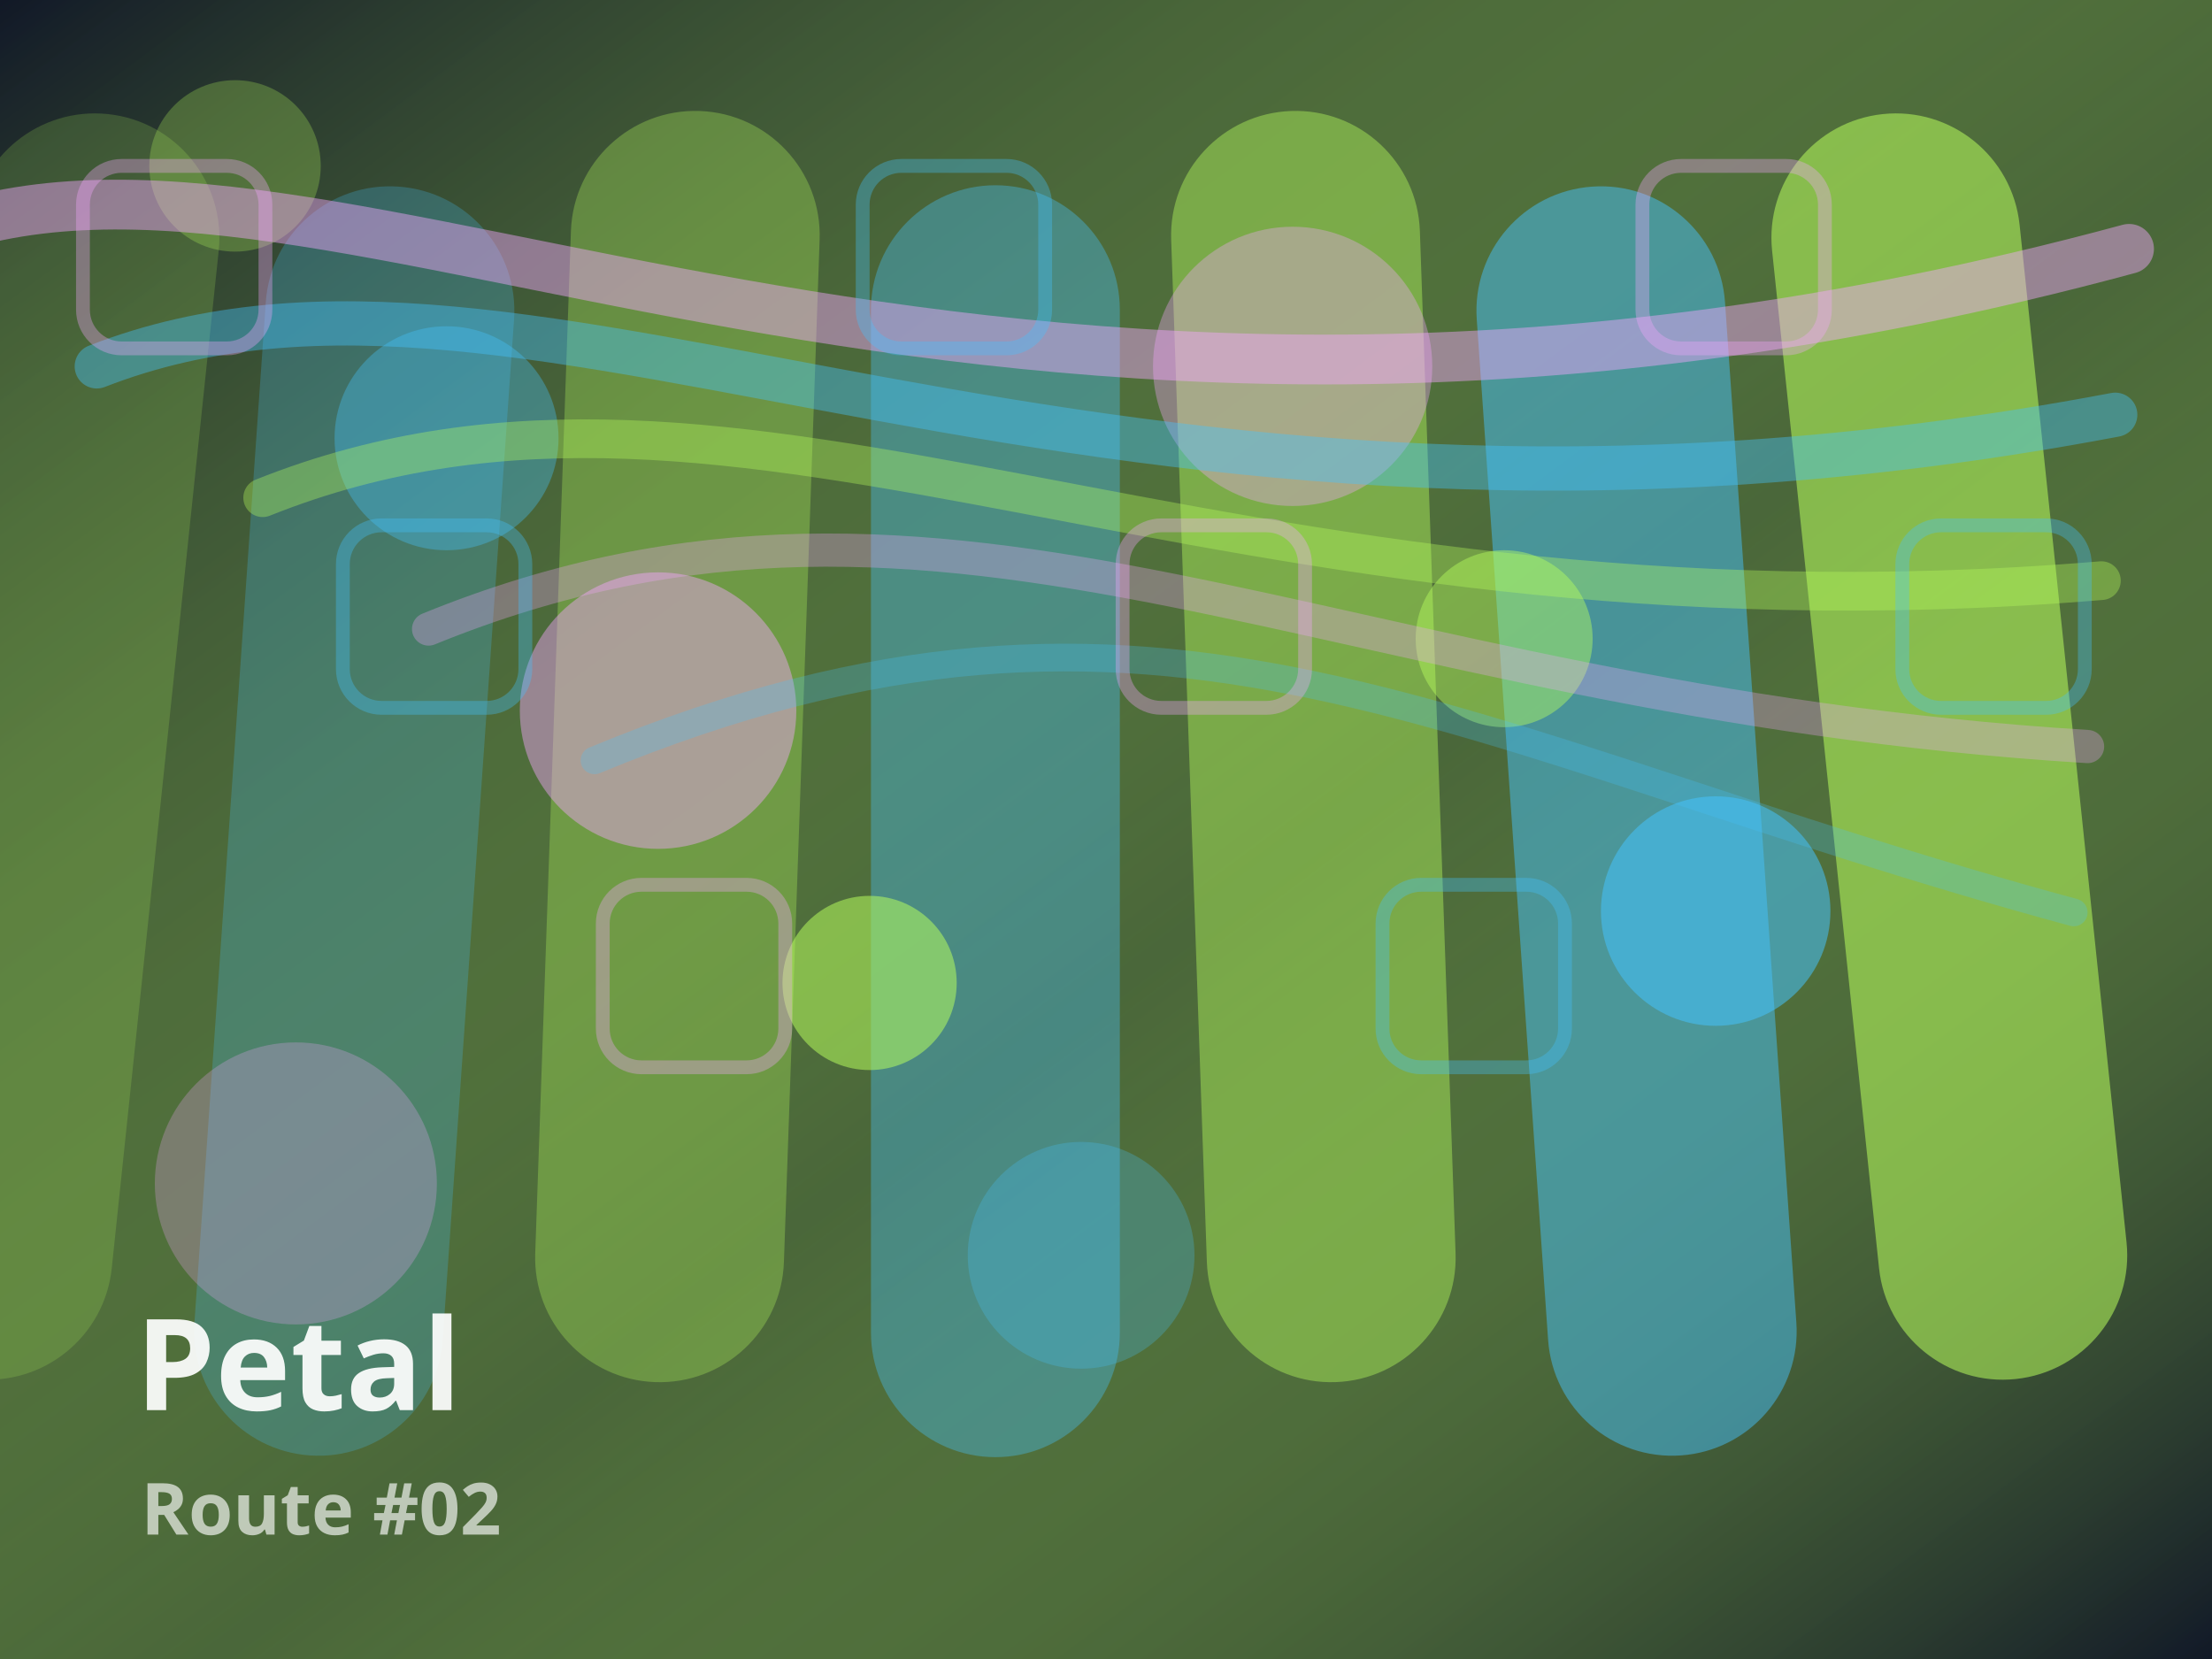
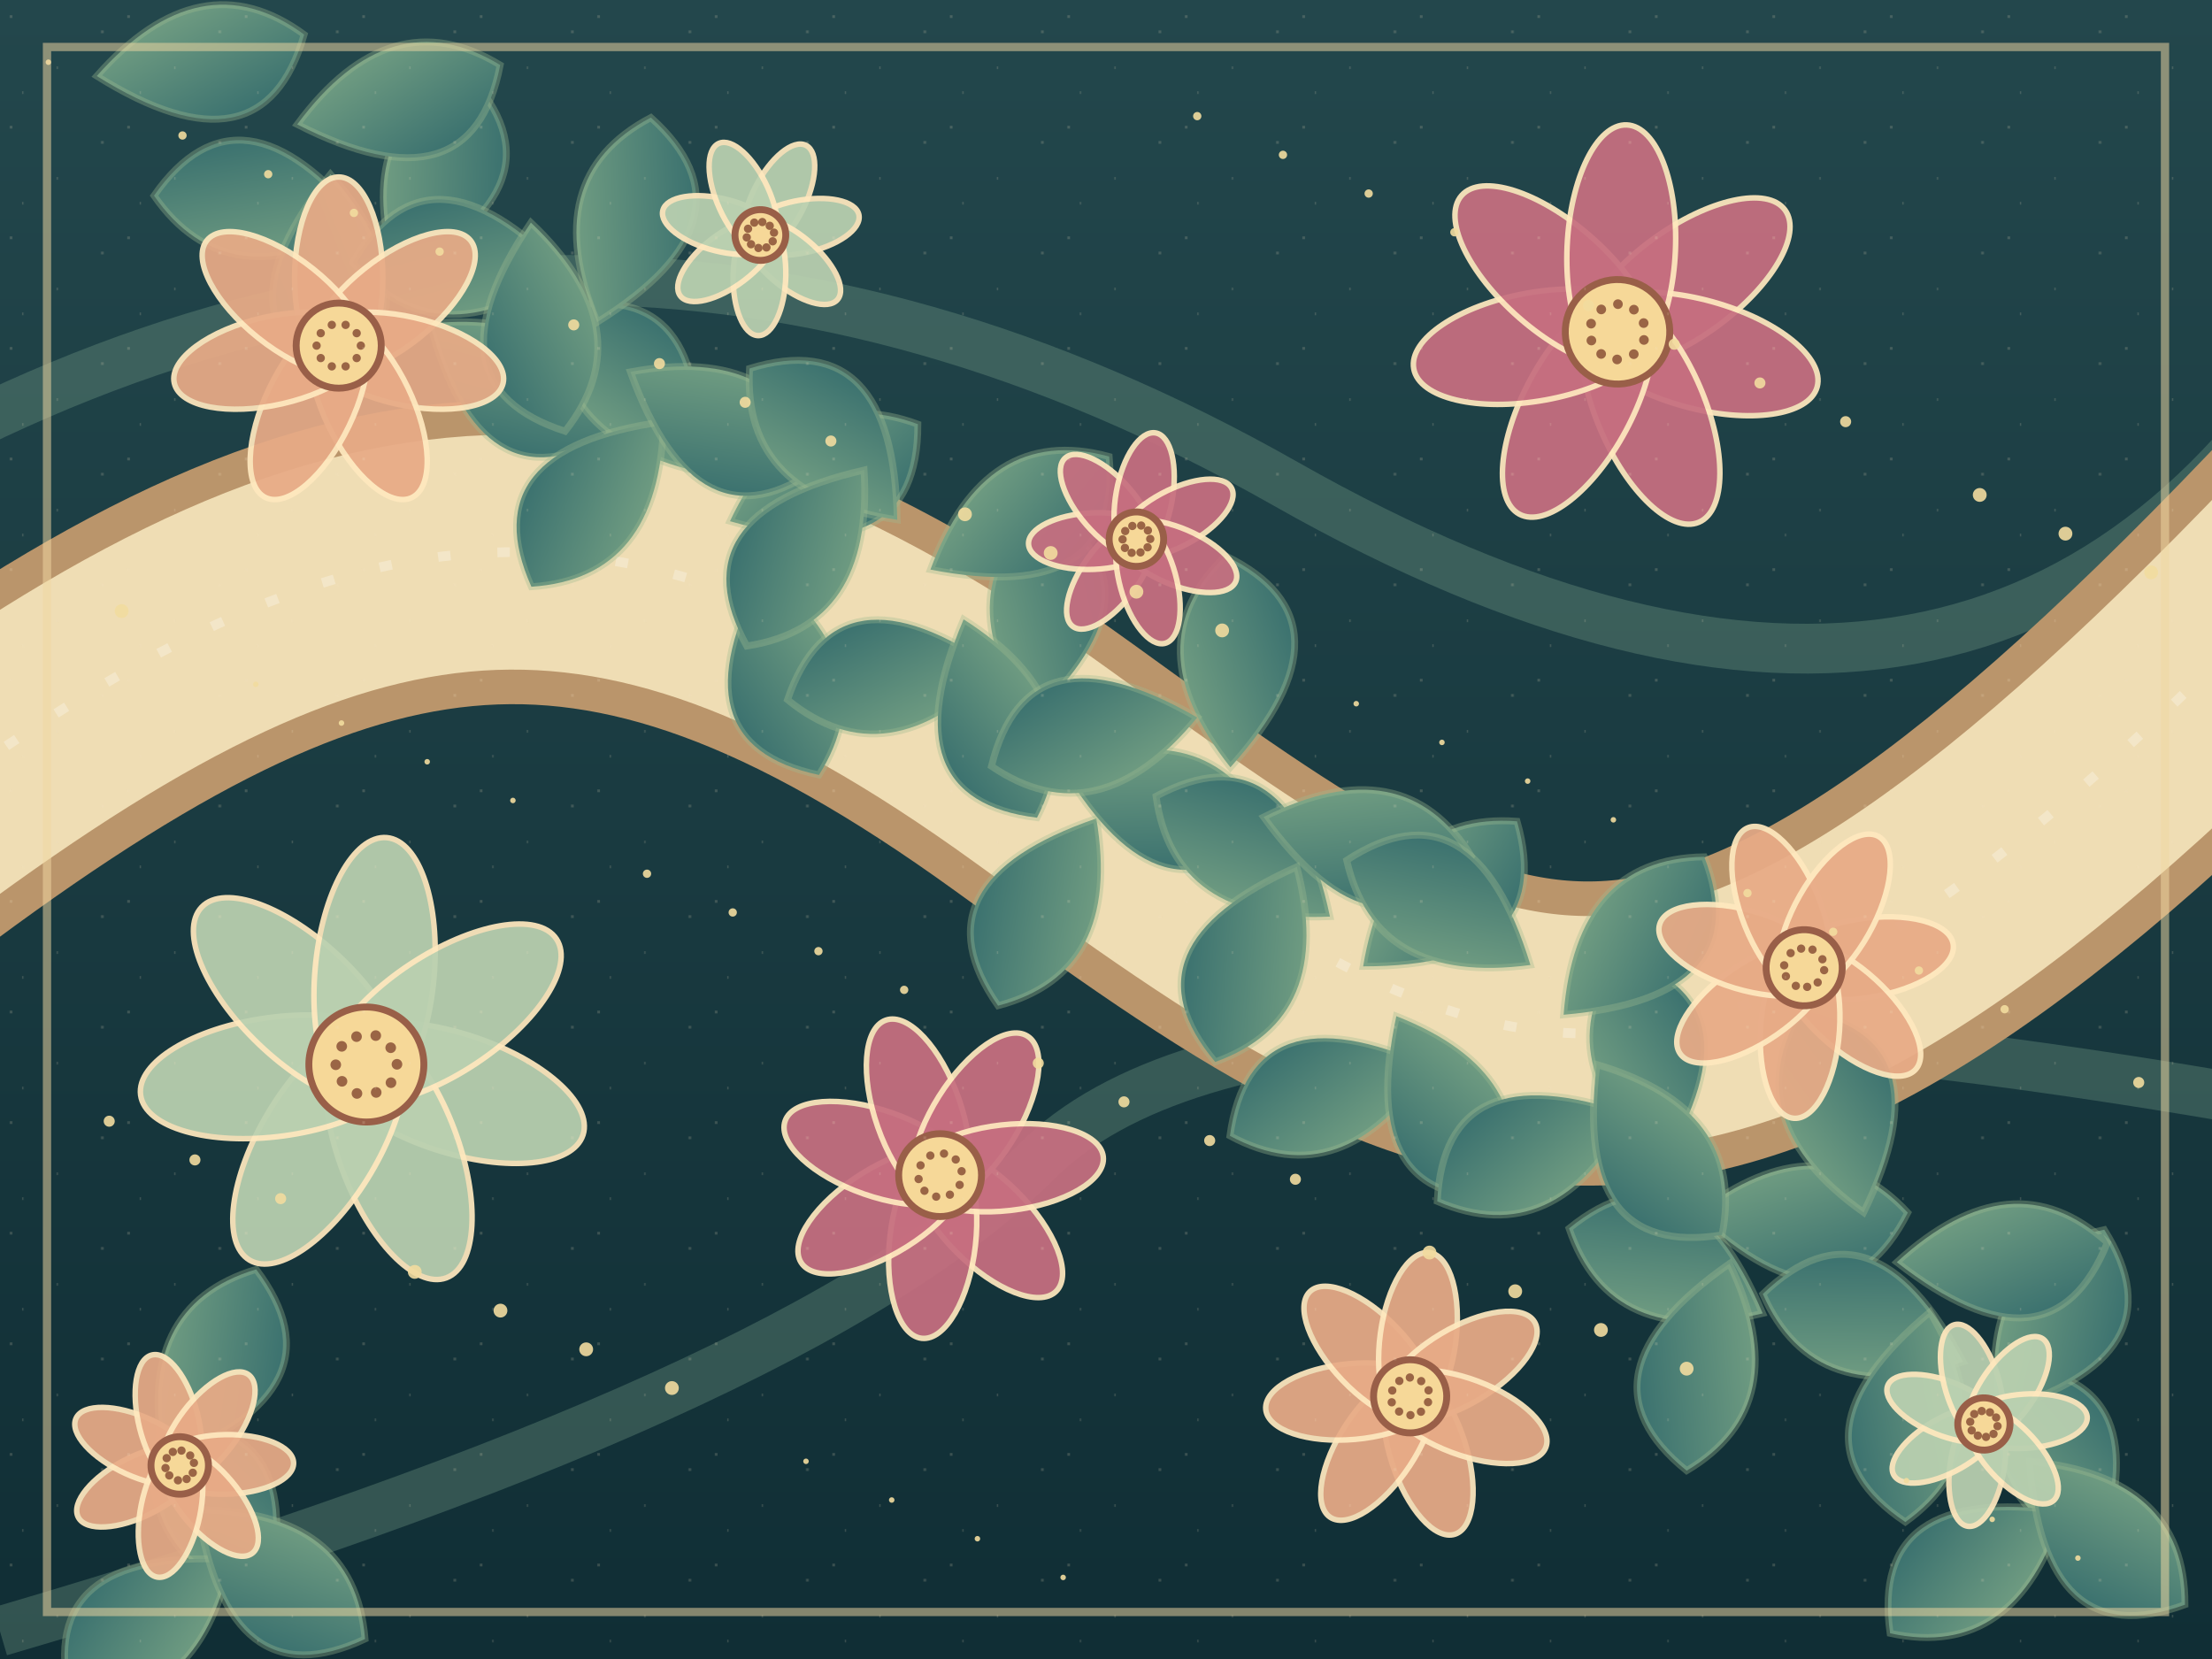
- <svg xmlns="http://www.w3.org/2000/svg" viewBox="0 0 1600 1200">
+ <svg xmlns="http://www.w3.org/2000/svg" width="1600" height="1200" viewBox="0 0 1600 1200">
  <defs>
-     <linearGradient id="wash-1" x1="0%" y1="0%" x2="100%" y2="100%">
-       <stop offset="0%" stop-color="#111827" />
-       <stop offset="55%" stop-color="#b8ff5d" stop-opacity="0.34" />
-       <stop offset="100%" stop-color="#111827" />
+     <linearGradient id="leaf" x2="1" y2="1">
+       <stop stop-color="#82ab88" />
+       <stop offset="1" stop-color="#2d666a" />
    </linearGradient>
+     <radialGradient id="flower">
+       <stop stop-color="#ffe9b4" />
+       <stop offset=".55" stop-color="#df927c" />
+       <stop offset="1" stop-color="#97485e" />
+     </radialGradient>
+     <linearGradient id="ground" x2="0" y2="1">
+       <stop stop-color="#23474c" />
+       <stop offset="1" stop-color="#102e35" />
+     </linearGradient>
+     <pattern id="grain" width="85" height="80" patternUnits="userSpaceOnUse">
+       <path d="M7 12h2M41 49h1M73 23h2M16 67h1" stroke="#f1e2c0" stroke-opacity=".22" stroke-width="2" />
+     </pattern>
  </defs>
-   <rect width="1600" height="1200" fill="#111827" />
-   <rect width="1600" height="1200" fill="url(#wash-1)" />
-   <rect x="-60" y="80" width="180" height="920" rx="90" fill="#b8ff5d" opacity="0.18" transform="rotate(6 30 540)" />
-   <rect x="170" y="134" width="180" height="920" rx="90" fill="#44c2ff" opacity="0.24" transform="rotate(4 260 540)" />
-   <rect x="400" y="80" width="180" height="920" rx="90" fill="#b8ff5d" opacity="0.30" transform="rotate(2 490 540)" />
-   <rect x="630" y="134" width="180" height="920" rx="90" fill="#44c2ff" opacity="0.36" transform="rotate(0 720 540)" />
-   <rect x="860" y="80" width="180" height="920" rx="90" fill="#b8ff5d" opacity="0.42" transform="rotate(-2 950 540)" />
-   <rect x="1090" y="134" width="180" height="920" rx="90" fill="#44c2ff" opacity="0.48" transform="rotate(-4 1180 540)" />
-   <rect x="1320" y="80" width="180" height="920" rx="90" fill="#b8ff5d" opacity="0.54" transform="rotate(-6 1410 540)" />
-   <circle cx="170" cy="120" r="62" fill="#b8ff5d" opacity="0.26" />
-   <circle cx="323" cy="317" r="81" fill="#44c2ff" opacity="0.35" />
-   <circle cx="476" cy="514" r="100" fill="#f5a6ff" opacity="0.44" />
-   <circle cx="629" cy="711" r="63" fill="#b8ff5d" opacity="0.53" />
-   <circle cx="782" cy="908" r="82" fill="#44c2ff" opacity="0.26" />
-   <circle cx="935" cy="265" r="101" fill="#f5a6ff" opacity="0.35" />
-   <circle cx="1088" cy="462" r="64" fill="#b8ff5d" opacity="0.44" />
-   <circle cx="1241" cy="659" r="83" fill="#44c2ff" opacity="0.53" />
-   <circle cx="214" cy="856" r="102" fill="#f5a6ff" opacity="0.26" />
-   <path d="M -50 170 C 240 60, 690 410, 1540 180" stroke="#f5a6ff" stroke-width="36" stroke-linecap="round" fill="none" opacity="0.45" />
-   <path d="M 70 265 C 390 140, 780 442, 1530 300" stroke="#44c2ff" stroke-width="32" stroke-linecap="round" fill="none" opacity="0.40" />
-   <path d="M 190 360 C 540 220, 870 474, 1520 420" stroke="#b8ff5d" stroke-width="28" stroke-linecap="round" fill="none" opacity="0.35" />
-   <path d="M 310 455 C 690 300, 960 506, 1510 540" stroke="#f5a6ff" stroke-width="24" stroke-linecap="round" fill="none" opacity="0.30" />
-   <path d="M 430 550 C 840 380, 1050 538, 1500 660" stroke="#44c2ff" stroke-width="20" stroke-linecap="round" fill="none" opacity="0.25" />
-   <rect x="60" y="120" width="132" height="132" rx="28" fill="none" stroke="#f5a6ff" stroke-width="10" opacity="0.34" />
-   <rect x="248" y="380" width="132" height="132" rx="28" fill="none" stroke="#44c2ff" stroke-width="10" opacity="0.34" />
-   <rect x="436" y="640" width="132" height="132" rx="28" fill="none" stroke="#f5a6ff" stroke-width="10" opacity="0.34" />
-   <rect x="624" y="120" width="132" height="132" rx="28" fill="none" stroke="#44c2ff" stroke-width="10" opacity="0.34" />
-   <rect x="812" y="380" width="132" height="132" rx="28" fill="none" stroke="#f5a6ff" stroke-width="10" opacity="0.34" />
-   <rect x="1000" y="640" width="132" height="132" rx="28" fill="none" stroke="#44c2ff" stroke-width="10" opacity="0.34" />
-   <rect x="1188" y="120" width="132" height="132" rx="28" fill="none" stroke="#f5a6ff" stroke-width="10" opacity="0.34" />
-   <rect x="1376" y="380" width="132" height="132" rx="28" fill="none" stroke="#44c2ff" stroke-width="10" opacity="0.34" />
-   <text x="98" y="1020" fill="rgba(255,255,255,0.92)" font-family="Trebuchet MS, Gill Sans, sans-serif" font-weight="700" font-size="92">Petal</text>
-   <text x="102" y="1110" fill="rgba(255,255,255,0.64)" font-family="Trebuchet MS, Gill Sans, sans-serif" font-weight="600" font-size="52">Route #02</text>
+   <rect width="1600" height="1200" fill="#16383e" />
+   <rect width="1600" height="1200" fill="url(#ground)" />
+   <g fill="none" stroke="#82ac91" stroke-width="36" opacity=".3">
+     <path d="M-100 350Q410 55 930 350T1700 210" />
+     <path d="M0 1180Q580 1010 750 840T1650 800" />
+   </g>
+   <path d="M-100 615C235 360 430 320 755 555S1220 890 1700 380" fill="none" stroke="#ba956b" stroke-width="220" stroke-linecap="round" />
+   <path d="M-100 615C235 360 430 320 755 555S1220 890 1700 380" fill="none" stroke="#efddb4" stroke-width="170" stroke-linecap="round" />
+   <path d="M-100 615C235 360 430 320 755 555S1220 890 1700 380" fill="none" stroke="#ffffff" stroke-opacity=".27" stroke-width="7" stroke-dasharray="9 34" />
+   <g fill="url(#leaf)" stroke="#9dba90" stroke-opacity=".35" stroke-width="5">
+     <path transform="translate(70 55) rotate(0)" d="M0 0Q75-85 150-30Q120 75 0 0Z" />
+     <path transform="translate(311 234) rotate(43)" d="M0 0Q75-85 150-30Q120 75 0 0Z" />
+     <path transform="translate(552 413) rotate(86)" d="M0 0Q75-85 150-30Q120 75 0 0Z" />
+     <path transform="translate(793 592) rotate(129)" d="M0 0Q75-85 150-30Q120 75 0 0Z" />
+     <path transform="translate(1034 771) rotate(172)" d="M0 0Q75-85 150-30Q120 75 0 0Z" />
+     <path transform="translate(1275 950) rotate(215)" d="M0 0Q75-85 150-30Q120 75 0 0Z" />
+     <path transform="translate(1516 1129) rotate(258)" d="M0 0Q75-85 150-30Q120 75 0 0Z" />
+     <path transform="translate(287 198) rotate(301)" d="M0 0Q75-85 150-30Q120 75 0 0Z" />
+     <path transform="translate(528 377) rotate(344)" d="M0 0Q75-85 150-30Q120 75 0 0Z" />
+     <path transform="translate(769 556) rotate(27)" d="M0 0Q75-85 150-30Q120 75 0 0Z" />
+     <path transform="translate(1010 735) rotate(70)" d="M0 0Q75-85 150-30Q120 75 0 0Z" />
+     <path transform="translate(1251 914) rotate(113)" d="M0 0Q75-85 150-30Q120 75 0 0Z" />
+     <path transform="translate(1492 1093) rotate(156)" d="M0 0Q75-85 150-30Q120 75 0 0Z" />
+     <path transform="translate(263 162) rotate(199)" d="M0 0Q75-85 150-30Q120 75 0 0Z" />
+     <path transform="translate(504 341) rotate(242)" d="M0 0Q75-85 150-30Q120 75 0 0Z" />
+     <path transform="translate(745 520) rotate(285)" d="M0 0Q75-85 150-30Q120 75 0 0Z" />
+     <path transform="translate(986 699) rotate(328)" d="M0 0Q75-85 150-30Q120 75 0 0Z" />
+     <path transform="translate(1227 878) rotate(11)" d="M0 0Q75-85 150-30Q120 75 0 0Z" />
+     <path transform="translate(1468 1057) rotate(54)" d="M0 0Q75-85 150-30Q120 75 0 0Z" />
+     <path transform="translate(239 126) rotate(97)" d="M0 0Q75-85 150-30Q120 75 0 0Z" />
+     <path transform="translate(480 305) rotate(140)" d="M0 0Q75-85 150-30Q120 75 0 0Z" />
+     <path transform="translate(721 484) rotate(183)" d="M0 0Q75-85 150-30Q120 75 0 0Z" />
+     <path transform="translate(962 663) rotate(226)" d="M0 0Q75-85 150-30Q120 75 0 0Z" />
+     <path transform="translate(1203 842) rotate(269)" d="M0 0Q75-85 150-30Q120 75 0 0Z" />
+     <path transform="translate(1444 1021) rotate(312)" d="M0 0Q75-85 150-30Q120 75 0 0Z" />
+     <path transform="translate(215 90) rotate(355)" d="M0 0Q75-85 150-30Q120 75 0 0Z" />
+     <path transform="translate(456 269) rotate(38)" d="M0 0Q75-85 150-30Q120 75 0 0Z" />
+     <path transform="translate(697 448) rotate(81)" d="M0 0Q75-85 150-30Q120 75 0 0Z" />
+     <path transform="translate(938 627) rotate(124)" d="M0 0Q75-85 150-30Q120 75 0 0Z" />
+     <path transform="translate(1179 806) rotate(167)" d="M0 0Q75-85 150-30Q120 75 0 0Z" />
+     <path transform="translate(1420 985) rotate(210)" d="M0 0Q75-85 150-30Q120 75 0 0Z" />
+     <path transform="translate(191 1164) rotate(253)" d="M0 0Q75-85 150-30Q120 75 0 0Z" />
+     <path transform="translate(432 233) rotate(296)" d="M0 0Q75-85 150-30Q120 75 0 0Z" />
+     <path transform="translate(673 412) rotate(339)" d="M0 0Q75-85 150-30Q120 75 0 0Z" />
+     <path transform="translate(914 591) rotate(22)" d="M0 0Q75-85 150-30Q120 75 0 0Z" />
+     <path transform="translate(1155 770) rotate(65)" d="M0 0Q75-85 150-30Q120 75 0 0Z" />
+     <path transform="translate(1396 949) rotate(108)" d="M0 0Q75-85 150-30Q120 75 0 0Z" />
+     <path transform="translate(167 1128) rotate(151)" d="M0 0Q75-85 150-30Q120 75 0 0Z" />
+     <path transform="translate(408 197) rotate(194)" d="M0 0Q75-85 150-30Q120 75 0 0Z" />
+     <path transform="translate(649 376) rotate(237)" d="M0 0Q75-85 150-30Q120 75 0 0Z" />
+     <path transform="translate(890 555) rotate(280)" d="M0 0Q75-85 150-30Q120 75 0 0Z" />
+     <path transform="translate(1131 734) rotate(323)" d="M0 0Q75-85 150-30Q120 75 0 0Z" />
+     <path transform="translate(1372 913) rotate(6)" d="M0 0Q75-85 150-30Q120 75 0 0Z" />
+     <path transform="translate(143 1092) rotate(49)" d="M0 0Q75-85 150-30Q120 75 0 0Z" />
+     <path transform="translate(384 161) rotate(92)" d="M0 0Q75-85 150-30Q120 75 0 0Z" />
+     <path transform="translate(625 340) rotate(135)" d="M0 0Q75-85 150-30Q120 75 0 0Z" />
+     <path transform="translate(866 519) rotate(178)" d="M0 0Q75-85 150-30Q120 75 0 0Z" />
+     <path transform="translate(1107 698) rotate(221)" d="M0 0Q75-85 150-30Q120 75 0 0Z" />
+     <path transform="translate(1348 877) rotate(264)" d="M0 0Q75-85 150-30Q120 75 0 0Z" />
+     <path transform="translate(119 1056) rotate(307)" d="M0 0Q75-85 150-30Q120 75 0 0Z" />
+   </g>
+   <g transform="translate(245 250) rotate(0)">
+     <ellipse transform="rotate(0)" cx="0" cy="-49.02" rx="31.92" ry="72.96" fill="#e7aa86" stroke="#fee7be" stroke-width="4" opacity=".93" />
+     <ellipse transform="rotate(51.42857)" cx="0" cy="-49.02" rx="31.92" ry="72.96" fill="#e7aa86" stroke="#fee7be" stroke-width="4" opacity=".93" />
+     <ellipse transform="rotate(102.8571)" cx="0" cy="-49.02" rx="31.92" ry="72.96" fill="#e7aa86" stroke="#fee7be" stroke-width="4" opacity=".93" />
+     <ellipse transform="rotate(154.2857)" cx="0" cy="-49.02" rx="31.92" ry="72.96" fill="#e7aa86" stroke="#fee7be" stroke-width="4" opacity=".93" />
+     <ellipse transform="rotate(205.7143)" cx="0" cy="-49.02" rx="31.92" ry="72.96" fill="#e7aa86" stroke="#fee7be" stroke-width="4" opacity=".93" />
+     <ellipse transform="rotate(257.1429)" cx="0" cy="-49.02" rx="31.92" ry="72.96" fill="#e7aa86" stroke="#fee7be" stroke-width="4" opacity=".93" />
+     <ellipse transform="rotate(308.5714)" cx="0" cy="-49.02" rx="31.92" ry="72.96" fill="#e7aa86" stroke="#fee7be" stroke-width="4" opacity=".93" />
+     <circle r="30.78" fill="#f6d898" stroke="#995f48" stroke-width="5" />
+     <circle cx="16" cy="0" r="3" fill="#9a6545" />
+     <circle cx="13" cy="9" r="3" fill="#9a6545" />
+     <circle cx="5" cy="15" r="3" fill="#9a6545" />
+     <circle cx="-5" cy="15" r="3" fill="#9a6545" />
+     <circle cx="-13" cy="9" r="3" fill="#9a6545" />
+     <circle cx="-16" cy="0" r="3" fill="#9a6545" />
+     <circle cx="-13" cy="-9" r="3" fill="#9a6545" />
+     <circle cx="-5" cy="-15" r="3" fill="#9a6545" />
+     <circle cx="5" cy="-15" r="3" fill="#9a6545" />
+     <circle cx="13" cy="-9" r="3" fill="#9a6545" />
+   </g>
+   <g transform="translate(550 170) rotate(27)">
+     <ellipse transform="rotate(0)" cx="0" cy="-29.24" rx="19.04" ry="43.52" fill="#b9d0b0" stroke="#fee7be" stroke-width="4" opacity=".93" />
+     <ellipse transform="rotate(51.42857)" cx="0" cy="-29.24" rx="19.04" ry="43.52" fill="#b9d0b0" stroke="#fee7be" stroke-width="4" opacity=".93" />
+     <ellipse transform="rotate(102.8571)" cx="0" cy="-29.24" rx="19.04" ry="43.52" fill="#b9d0b0" stroke="#fee7be" stroke-width="4" opacity=".93" />
+     <ellipse transform="rotate(154.2857)" cx="0" cy="-29.24" rx="19.04" ry="43.52" fill="#b9d0b0" stroke="#fee7be" stroke-width="4" opacity=".93" />
+     <ellipse transform="rotate(205.7143)" cx="0" cy="-29.24" rx="19.04" ry="43.52" fill="#b9d0b0" stroke="#fee7be" stroke-width="4" opacity=".93" />
+     <ellipse transform="rotate(257.1429)" cx="0" cy="-29.24" rx="19.04" ry="43.52" fill="#b9d0b0" stroke="#fee7be" stroke-width="4" opacity=".93" />
+     <ellipse transform="rotate(308.5714)" cx="0" cy="-29.24" rx="19.04" ry="43.52" fill="#b9d0b0" stroke="#fee7be" stroke-width="4" opacity=".93" />
+     <circle r="18.36" fill="#f6d898" stroke="#995f48" stroke-width="5" />
+     <circle cx="10" cy="0" r="3" fill="#9a6545" />
+     <circle cx="8" cy="6" r="3" fill="#9a6545" />
+     <circle cx="3" cy="9" r="3" fill="#9a6545" />
+     <circle cx="-3" cy="9" r="3" fill="#9a6545" />
+     <circle cx="-8" cy="6" r="3" fill="#9a6545" />
+     <circle cx="-10" cy="0" r="3" fill="#9a6545" />
+     <circle cx="-8" cy="-6" r="3" fill="#9a6545" />
+     <circle cx="-3" cy="-9" r="3" fill="#9a6545" />
+     <circle cx="3" cy="-9" r="3" fill="#9a6545" />
+     <circle cx="8" cy="-6" r="3" fill="#9a6545" />
+   </g>
+   <g transform="translate(1170 240) rotate(54)">
+     <ellipse transform="rotate(0)" cx="0" cy="-60.2" rx="39.2" ry="89.6" fill="#c66e80" stroke="#fee7be" stroke-width="4" opacity=".93" />
+     <ellipse transform="rotate(51.42857)" cx="0" cy="-60.2" rx="39.2" ry="89.6" fill="#c66e80" stroke="#fee7be" stroke-width="4" opacity=".93" />
+     <ellipse transform="rotate(102.8571)" cx="0" cy="-60.2" rx="39.2" ry="89.6" fill="#c66e80" stroke="#fee7be" stroke-width="4" opacity=".93" />
+     <ellipse transform="rotate(154.2857)" cx="0" cy="-60.2" rx="39.2" ry="89.6" fill="#c66e80" stroke="#fee7be" stroke-width="4" opacity=".93" />
+     <ellipse transform="rotate(205.7143)" cx="0" cy="-60.2" rx="39.2" ry="89.6" fill="#c66e80" stroke="#fee7be" stroke-width="4" opacity=".93" />
+     <ellipse transform="rotate(257.1429)" cx="0" cy="-60.2" rx="39.2" ry="89.6" fill="#c66e80" stroke="#fee7be" stroke-width="4" opacity=".93" />
+     <ellipse transform="rotate(308.5714)" cx="0" cy="-60.2" rx="39.2" ry="89.6" fill="#c66e80" stroke="#fee7be" stroke-width="4" opacity=".93" />
+     <circle r="37.8" fill="#f6d898" stroke="#995f48" stroke-width="5" />
+     <circle cx="20" cy="0" r="3.5" fill="#9a6545" />
+     <circle cx="16" cy="12" r="3.5" fill="#9a6545" />
+     <circle cx="6" cy="19" r="3.5" fill="#9a6545" />
+     <circle cx="-6" cy="19" r="3.5" fill="#9a6545" />
+     <circle cx="-16" cy="12" r="3.5" fill="#9a6545" />
+     <circle cx="-20" cy="0" r="3.5" fill="#9a6545" />
+     <circle cx="-16" cy="-12" r="3.5" fill="#9a6545" />
+     <circle cx="-6" cy="-19" r="3.5" fill="#9a6545" />
+     <circle cx="6" cy="-19" r="3.5" fill="#9a6545" />
+     <circle cx="16" cy="-12" r="3.5" fill="#9a6545" />
+   </g>
+   <g transform="translate(1305 700) rotate(81)">
+     <ellipse transform="rotate(0)" cx="0" cy="-43.86" rx="28.56" ry="65.28" fill="#e7aa86" stroke="#fee7be" stroke-width="4" opacity=".93" />
+     <ellipse transform="rotate(51.42857)" cx="0" cy="-43.86" rx="28.56" ry="65.28" fill="#e7aa86" stroke="#fee7be" stroke-width="4" opacity=".93" />
+     <ellipse transform="rotate(102.8571)" cx="0" cy="-43.86" rx="28.56" ry="65.28" fill="#e7aa86" stroke="#fee7be" stroke-width="4" opacity=".93" />
+     <ellipse transform="rotate(154.2857)" cx="0" cy="-43.86" rx="28.56" ry="65.28" fill="#e7aa86" stroke="#fee7be" stroke-width="4" opacity=".93" />
+     <ellipse transform="rotate(205.7143)" cx="0" cy="-43.86" rx="28.56" ry="65.28" fill="#e7aa86" stroke="#fee7be" stroke-width="4" opacity=".93" />
+     <ellipse transform="rotate(257.1429)" cx="0" cy="-43.86" rx="28.56" ry="65.28" fill="#e7aa86" stroke="#fee7be" stroke-width="4" opacity=".93" />
+     <ellipse transform="rotate(308.5714)" cx="0" cy="-43.86" rx="28.56" ry="65.28" fill="#e7aa86" stroke="#fee7be" stroke-width="4" opacity=".93" />
+     <circle r="27.54" fill="#f6d898" stroke="#995f48" stroke-width="5" />
+     <circle cx="14" cy="0" r="3" fill="#9a6545" />
+     <circle cx="12" cy="8" r="3" fill="#9a6545" />
+     <circle cx="4" cy="14" r="3" fill="#9a6545" />
+     <circle cx="-4" cy="14" r="3" fill="#9a6545" />
+     <circle cx="-12" cy="8" r="3" fill="#9a6545" />
+     <circle cx="-14" cy="0" r="3" fill="#9a6545" />
+     <circle cx="-12" cy="-8" r="3" fill="#9a6545" />
+     <circle cx="-4" cy="-14" r="3" fill="#9a6545" />
+     <circle cx="4" cy="-14" r="3" fill="#9a6545" />
+     <circle cx="12" cy="-8" r="3" fill="#9a6545" />
+   </g>
+   <g transform="translate(265 770) rotate(108)">
+     <ellipse transform="rotate(0)" cx="0" cy="-66.22" rx="43.12" ry="98.56" fill="#b9d0b0" stroke="#fee7be" stroke-width="4" opacity=".93" />
+     <ellipse transform="rotate(51.42857)" cx="0" cy="-66.22" rx="43.12" ry="98.56" fill="#b9d0b0" stroke="#fee7be" stroke-width="4" opacity=".93" />
+     <ellipse transform="rotate(102.8571)" cx="0" cy="-66.22" rx="43.12" ry="98.56" fill="#b9d0b0" stroke="#fee7be" stroke-width="4" opacity=".93" />
+     <ellipse transform="rotate(154.2857)" cx="0" cy="-66.22" rx="43.12" ry="98.56" fill="#b9d0b0" stroke="#fee7be" stroke-width="4" opacity=".93" />
+     <ellipse transform="rotate(205.7143)" cx="0" cy="-66.22" rx="43.12" ry="98.56" fill="#b9d0b0" stroke="#fee7be" stroke-width="4" opacity=".93" />
+     <ellipse transform="rotate(257.1429)" cx="0" cy="-66.22" rx="43.12" ry="98.56" fill="#b9d0b0" stroke="#fee7be" stroke-width="4" opacity=".93" />
+     <ellipse transform="rotate(308.5714)" cx="0" cy="-66.22" rx="43.12" ry="98.56" fill="#b9d0b0" stroke="#fee7be" stroke-width="4" opacity=".93" />
+     <circle r="41.58" fill="#f6d898" stroke="#995f48" stroke-width="5" />
+     <circle cx="22" cy="0" r="3.85" fill="#9a6545" />
+     <circle cx="17" cy="13" r="3.85" fill="#9a6545" />
+     <circle cx="7" cy="21" r="3.85" fill="#9a6545" />
+     <circle cx="-7" cy="21" r="3.85" fill="#9a6545" />
+     <circle cx="-17" cy="13" r="3.85" fill="#9a6545" />
+     <circle cx="-22" cy="0" r="3.85" fill="#9a6545" />
+     <circle cx="-17" cy="-13" r="3.85" fill="#9a6545" />
+     <circle cx="-7" cy="-21" r="3.85" fill="#9a6545" />
+     <circle cx="7" cy="-21" r="3.85" fill="#9a6545" />
+     <circle cx="17" cy="-13" r="3.85" fill="#9a6545" />
+   </g>
+   <g transform="translate(680 850) rotate(135)">
+     <ellipse transform="rotate(0)" cx="0" cy="-47.73" rx="31.08" ry="71.04" fill="#c66e80" stroke="#fee7be" stroke-width="4" opacity=".93" />
+     <ellipse transform="rotate(51.42857)" cx="0" cy="-47.73" rx="31.08" ry="71.04" fill="#c66e80" stroke="#fee7be" stroke-width="4" opacity=".93" />
+     <ellipse transform="rotate(102.8571)" cx="0" cy="-47.73" rx="31.08" ry="71.04" fill="#c66e80" stroke="#fee7be" stroke-width="4" opacity=".93" />
+     <ellipse transform="rotate(154.2857)" cx="0" cy="-47.73" rx="31.08" ry="71.04" fill="#c66e80" stroke="#fee7be" stroke-width="4" opacity=".93" />
+     <ellipse transform="rotate(205.7143)" cx="0" cy="-47.73" rx="31.08" ry="71.04" fill="#c66e80" stroke="#fee7be" stroke-width="4" opacity=".93" />
+     <ellipse transform="rotate(257.1429)" cx="0" cy="-47.73" rx="31.08" ry="71.04" fill="#c66e80" stroke="#fee7be" stroke-width="4" opacity=".93" />
+     <ellipse transform="rotate(308.5714)" cx="0" cy="-47.73" rx="31.08" ry="71.04" fill="#c66e80" stroke="#fee7be" stroke-width="4" opacity=".93" />
+     <circle r="29.97" fill="#f6d898" stroke="#995f48" stroke-width="5" />
+     <circle cx="16" cy="0" r="3" fill="#9a6545" />
+     <circle cx="13" cy="9" r="3" fill="#9a6545" />
+     <circle cx="5" cy="15" r="3" fill="#9a6545" />
+     <circle cx="-5" cy="15" r="3" fill="#9a6545" />
+     <circle cx="-13" cy="9" r="3" fill="#9a6545" />
+     <circle cx="-16" cy="0" r="3" fill="#9a6545" />
+     <circle cx="-13" cy="-9" r="3" fill="#9a6545" />
+     <circle cx="-5" cy="-15" r="3" fill="#9a6545" />
+     <circle cx="5" cy="-15" r="3" fill="#9a6545" />
+     <circle cx="13" cy="-9" r="3" fill="#9a6545" />
+   </g>
+   <g transform="translate(1020 1010) rotate(162)">
+     <ellipse transform="rotate(0)" cx="0" cy="-42.14" rx="27.44" ry="62.72" fill="#e7aa86" stroke="#fee7be" stroke-width="4" opacity=".93" />
+     <ellipse transform="rotate(51.42857)" cx="0" cy="-42.14" rx="27.44" ry="62.72" fill="#e7aa86" stroke="#fee7be" stroke-width="4" opacity=".93" />
+     <ellipse transform="rotate(102.8571)" cx="0" cy="-42.14" rx="27.44" ry="62.72" fill="#e7aa86" stroke="#fee7be" stroke-width="4" opacity=".93" />
+     <ellipse transform="rotate(154.2857)" cx="0" cy="-42.14" rx="27.44" ry="62.72" fill="#e7aa86" stroke="#fee7be" stroke-width="4" opacity=".93" />
+     <ellipse transform="rotate(205.7143)" cx="0" cy="-42.14" rx="27.44" ry="62.72" fill="#e7aa86" stroke="#fee7be" stroke-width="4" opacity=".93" />
+     <ellipse transform="rotate(257.1429)" cx="0" cy="-42.14" rx="27.44" ry="62.72" fill="#e7aa86" stroke="#fee7be" stroke-width="4" opacity=".93" />
+     <ellipse transform="rotate(308.5714)" cx="0" cy="-42.14" rx="27.44" ry="62.72" fill="#e7aa86" stroke="#fee7be" stroke-width="4" opacity=".93" />
+     <circle r="26.46" fill="#f6d898" stroke="#995f48" stroke-width="5" />
+     <circle cx="14" cy="0" r="3" fill="#9a6545" />
+     <circle cx="11" cy="8" r="3" fill="#9a6545" />
+     <circle cx="4" cy="13" r="3" fill="#9a6545" />
+     <circle cx="-4" cy="13" r="3" fill="#9a6545" />
+     <circle cx="-11" cy="8" r="3" fill="#9a6545" />
+     <circle cx="-14" cy="0" r="3" fill="#9a6545" />
+     <circle cx="-11" cy="-8" r="3" fill="#9a6545" />
+     <circle cx="-4" cy="-13" r="3" fill="#9a6545" />
+     <circle cx="4" cy="-13" r="3" fill="#9a6545" />
+     <circle cx="11" cy="-8" r="3" fill="#9a6545" />
+   </g>
+   <g transform="translate(1435 1030) rotate(189)">
+     <ellipse transform="rotate(0)" cx="0" cy="-30.1" rx="19.6" ry="44.8" fill="#b9d0b0" stroke="#fee7be" stroke-width="4" opacity=".93" />
+     <ellipse transform="rotate(51.42857)" cx="0" cy="-30.1" rx="19.6" ry="44.8" fill="#b9d0b0" stroke="#fee7be" stroke-width="4" opacity=".93" />
+     <ellipse transform="rotate(102.8571)" cx="0" cy="-30.1" rx="19.6" ry="44.8" fill="#b9d0b0" stroke="#fee7be" stroke-width="4" opacity=".93" />
+     <ellipse transform="rotate(154.2857)" cx="0" cy="-30.1" rx="19.6" ry="44.8" fill="#b9d0b0" stroke="#fee7be" stroke-width="4" opacity=".93" />
+     <ellipse transform="rotate(205.7143)" cx="0" cy="-30.1" rx="19.6" ry="44.8" fill="#b9d0b0" stroke="#fee7be" stroke-width="4" opacity=".93" />
+     <ellipse transform="rotate(257.1429)" cx="0" cy="-30.1" rx="19.6" ry="44.8" fill="#b9d0b0" stroke="#fee7be" stroke-width="4" opacity=".93" />
+     <ellipse transform="rotate(308.5714)" cx="0" cy="-30.1" rx="19.6" ry="44.8" fill="#b9d0b0" stroke="#fee7be" stroke-width="4" opacity=".93" />
+     <circle r="18.9" fill="#f6d898" stroke="#995f48" stroke-width="5" />
+     <circle cx="10" cy="0" r="3" fill="#9a6545" />
+     <circle cx="8" cy="6" r="3" fill="#9a6545" />
+     <circle cx="3" cy="9" r="3" fill="#9a6545" />
+     <circle cx="-3" cy="9" r="3" fill="#9a6545" />
+     <circle cx="-8" cy="6" r="3" fill="#9a6545" />
+     <circle cx="-10" cy="0" r="3" fill="#9a6545" />
+     <circle cx="-8" cy="-6" r="3" fill="#9a6545" />
+     <circle cx="-3" cy="-9" r="3" fill="#9a6545" />
+     <circle cx="3" cy="-9" r="3" fill="#9a6545" />
+     <circle cx="8" cy="-6" r="3" fill="#9a6545" />
+   </g>
+   <g transform="translate(822 390) rotate(216)">
+     <ellipse transform="rotate(0)" cx="0" cy="-31.39" rx="20.44" ry="46.72" fill="#c66e80" stroke="#fee7be" stroke-width="4" opacity=".93" />
+     <ellipse transform="rotate(51.42857)" cx="0" cy="-31.39" rx="20.44" ry="46.72" fill="#c66e80" stroke="#fee7be" stroke-width="4" opacity=".93" />
+     <ellipse transform="rotate(102.8571)" cx="0" cy="-31.39" rx="20.44" ry="46.72" fill="#c66e80" stroke="#fee7be" stroke-width="4" opacity=".93" />
+     <ellipse transform="rotate(154.2857)" cx="0" cy="-31.39" rx="20.44" ry="46.72" fill="#c66e80" stroke="#fee7be" stroke-width="4" opacity=".93" />
+     <ellipse transform="rotate(205.7143)" cx="0" cy="-31.39" rx="20.44" ry="46.72" fill="#c66e80" stroke="#fee7be" stroke-width="4" opacity=".93" />
+     <ellipse transform="rotate(257.1429)" cx="0" cy="-31.39" rx="20.44" ry="46.72" fill="#c66e80" stroke="#fee7be" stroke-width="4" opacity=".93" />
+     <ellipse transform="rotate(308.5714)" cx="0" cy="-31.39" rx="20.44" ry="46.72" fill="#c66e80" stroke="#fee7be" stroke-width="4" opacity=".93" />
+     <circle r="19.71" fill="#f6d898" stroke="#995f48" stroke-width="5" />
+     <circle cx="10" cy="0" r="3" fill="#9a6545" />
+     <circle cx="8" cy="6" r="3" fill="#9a6545" />
+     <circle cx="3" cy="10" r="3" fill="#9a6545" />
+     <circle cx="-3" cy="10" r="3" fill="#9a6545" />
+     <circle cx="-8" cy="6" r="3" fill="#9a6545" />
+     <circle cx="-10" cy="0" r="3" fill="#9a6545" />
+     <circle cx="-8" cy="-6" r="3" fill="#9a6545" />
+     <circle cx="-3" cy="-10" r="3" fill="#9a6545" />
+     <circle cx="3" cy="-10" r="3" fill="#9a6545" />
+     <circle cx="8" cy="-6" r="3" fill="#9a6545" />
+   </g>
+   <g transform="translate(130 1060) rotate(243)">
+     <ellipse transform="rotate(0)" cx="0" cy="-33.11" rx="21.56" ry="49.28" fill="#e7aa86" stroke="#fee7be" stroke-width="4" opacity=".93" />
+     <ellipse transform="rotate(51.42857)" cx="0" cy="-33.11" rx="21.56" ry="49.28" fill="#e7aa86" stroke="#fee7be" stroke-width="4" opacity=".93" />
+     <ellipse transform="rotate(102.8571)" cx="0" cy="-33.11" rx="21.56" ry="49.28" fill="#e7aa86" stroke="#fee7be" stroke-width="4" opacity=".93" />
+     <ellipse transform="rotate(154.2857)" cx="0" cy="-33.11" rx="21.56" ry="49.28" fill="#e7aa86" stroke="#fee7be" stroke-width="4" opacity=".93" />
+     <ellipse transform="rotate(205.7143)" cx="0" cy="-33.11" rx="21.56" ry="49.28" fill="#e7aa86" stroke="#fee7be" stroke-width="4" opacity=".93" />
+     <ellipse transform="rotate(257.1429)" cx="0" cy="-33.11" rx="21.56" ry="49.28" fill="#e7aa86" stroke="#fee7be" stroke-width="4" opacity=".93" />
+     <ellipse transform="rotate(308.5714)" cx="0" cy="-33.11" rx="21.56" ry="49.28" fill="#e7aa86" stroke="#fee7be" stroke-width="4" opacity=".93" />
+     <circle r="20.79" fill="#f6d898" stroke="#995f48" stroke-width="5" />
+     <circle cx="11" cy="0" r="3" fill="#9a6545" />
+     <circle cx="9" cy="6" r="3" fill="#9a6545" />
+     <circle cx="3" cy="10" r="3" fill="#9a6545" />
+     <circle cx="-3" cy="10" r="3" fill="#9a6545" />
+     <circle cx="-9" cy="6" r="3" fill="#9a6545" />
+     <circle cx="-11" cy="0" r="3" fill="#9a6545" />
+     <circle cx="-9" cy="-6" r="3" fill="#9a6545" />
+     <circle cx="-3" cy="-10" r="3" fill="#9a6545" />
+     <circle cx="3" cy="-10" r="3" fill="#9a6545" />
+     <circle cx="9" cy="-6" r="3" fill="#9a6545" />
+   </g>
+   <g fill="#f2dc9f" opacity=".9">
+     <circle cx="35" cy="45" r="2" />
+     <circle cx="318" cy="182" r="3" />
+     <circle cx="601" cy="319" r="4" />
+     <circle cx="884" cy="456" r="5" />
+     <circle cx="1167" cy="593" r="2" />
+     <circle cx="1450" cy="730" r="3" />
+     <circle cx="203" cy="867" r="4" />
+     <circle cx="486" cy="1004" r="5" />
+     <circle cx="769" cy="1141" r="2" />
+     <circle cx="1052" cy="168" r="3" />
+     <circle cx="1335" cy="305" r="4" />
+     <circle cx="88" cy="442" r="5" />
+     <circle cx="371" cy="579" r="2" />
+     <circle cx="654" cy="716" r="3" />
+     <circle cx="937" cy="853" r="4" />
+     <circle cx="1220" cy="990" r="5" />
+     <circle cx="1503" cy="1127" r="2" />
+     <circle cx="256" cy="154" r="3" />
+     <circle cx="539" cy="291" r="4" />
+     <circle cx="822" cy="428" r="5" />
+     <circle cx="1105" cy="565" r="2" />
+     <circle cx="1388" cy="702" r="3" />
+     <circle cx="141" cy="839" r="4" />
+     <circle cx="424" cy="976" r="5" />
+     <circle cx="707" cy="1113" r="2" />
+     <circle cx="990" cy="140" r="3" />
+     <circle cx="1273" cy="277" r="4" />
+     <circle cx="1556" cy="414" r="5" />
+     <circle cx="309" cy="551" r="2" />
+     <circle cx="592" cy="688" r="3" />
+     <circle cx="875" cy="825" r="4" />
+     <circle cx="1158" cy="962" r="5" />
+     <circle cx="1441" cy="1099" r="2" />
+     <circle cx="194" cy="126" r="3" />
+     <circle cx="477" cy="263" r="4" />
+     <circle cx="760" cy="400" r="5" />
+     <circle cx="1043" cy="537" r="2" />
+     <circle cx="1326" cy="674" r="3" />
+     <circle cx="79" cy="811" r="4" />
+     <circle cx="362" cy="948" r="5" />
+     <circle cx="645" cy="1085" r="2" />
+     <circle cx="928" cy="112" r="3" />
+     <circle cx="1211" cy="249" r="4" />
+     <circle cx="1494" cy="386" r="5" />
+     <circle cx="247" cy="523" r="2" />
+     <circle cx="530" cy="660" r="3" />
+     <circle cx="813" cy="797" r="4" />
+     <circle cx="1096" cy="934" r="5" />
+     <circle cx="1379" cy="1071" r="2" />
+     <circle cx="132" cy="98" r="3" />
+     <circle cx="415" cy="235" r="4" />
+     <circle cx="698" cy="372" r="5" />
+     <circle cx="981" cy="509" r="2" />
+     <circle cx="1264" cy="646" r="3" />
+     <circle cx="1547" cy="783" r="4" />
+     <circle cx="300" cy="920" r="5" />
+     <circle cx="583" cy="1057" r="2" />
+     <circle cx="866" cy="84" r="3" />
+     <circle cx="1149" cy="221" r="4" />
+     <circle cx="1432" cy="358" r="5" />
+     <circle cx="185" cy="495" r="2" />
+     <circle cx="468" cy="632" r="3" />
+     <circle cx="751" cy="769" r="4" />
+     <circle cx="1034" cy="906" r="5" />
+   </g>
+   <rect width="1600" height="1200" fill="url(#grain)" opacity=".8" />
+   <path d="M34 34H1566V1166H34Z" fill="none" stroke="#f1d7a2" stroke-opacity=".52" stroke-width="6" />
</svg>
